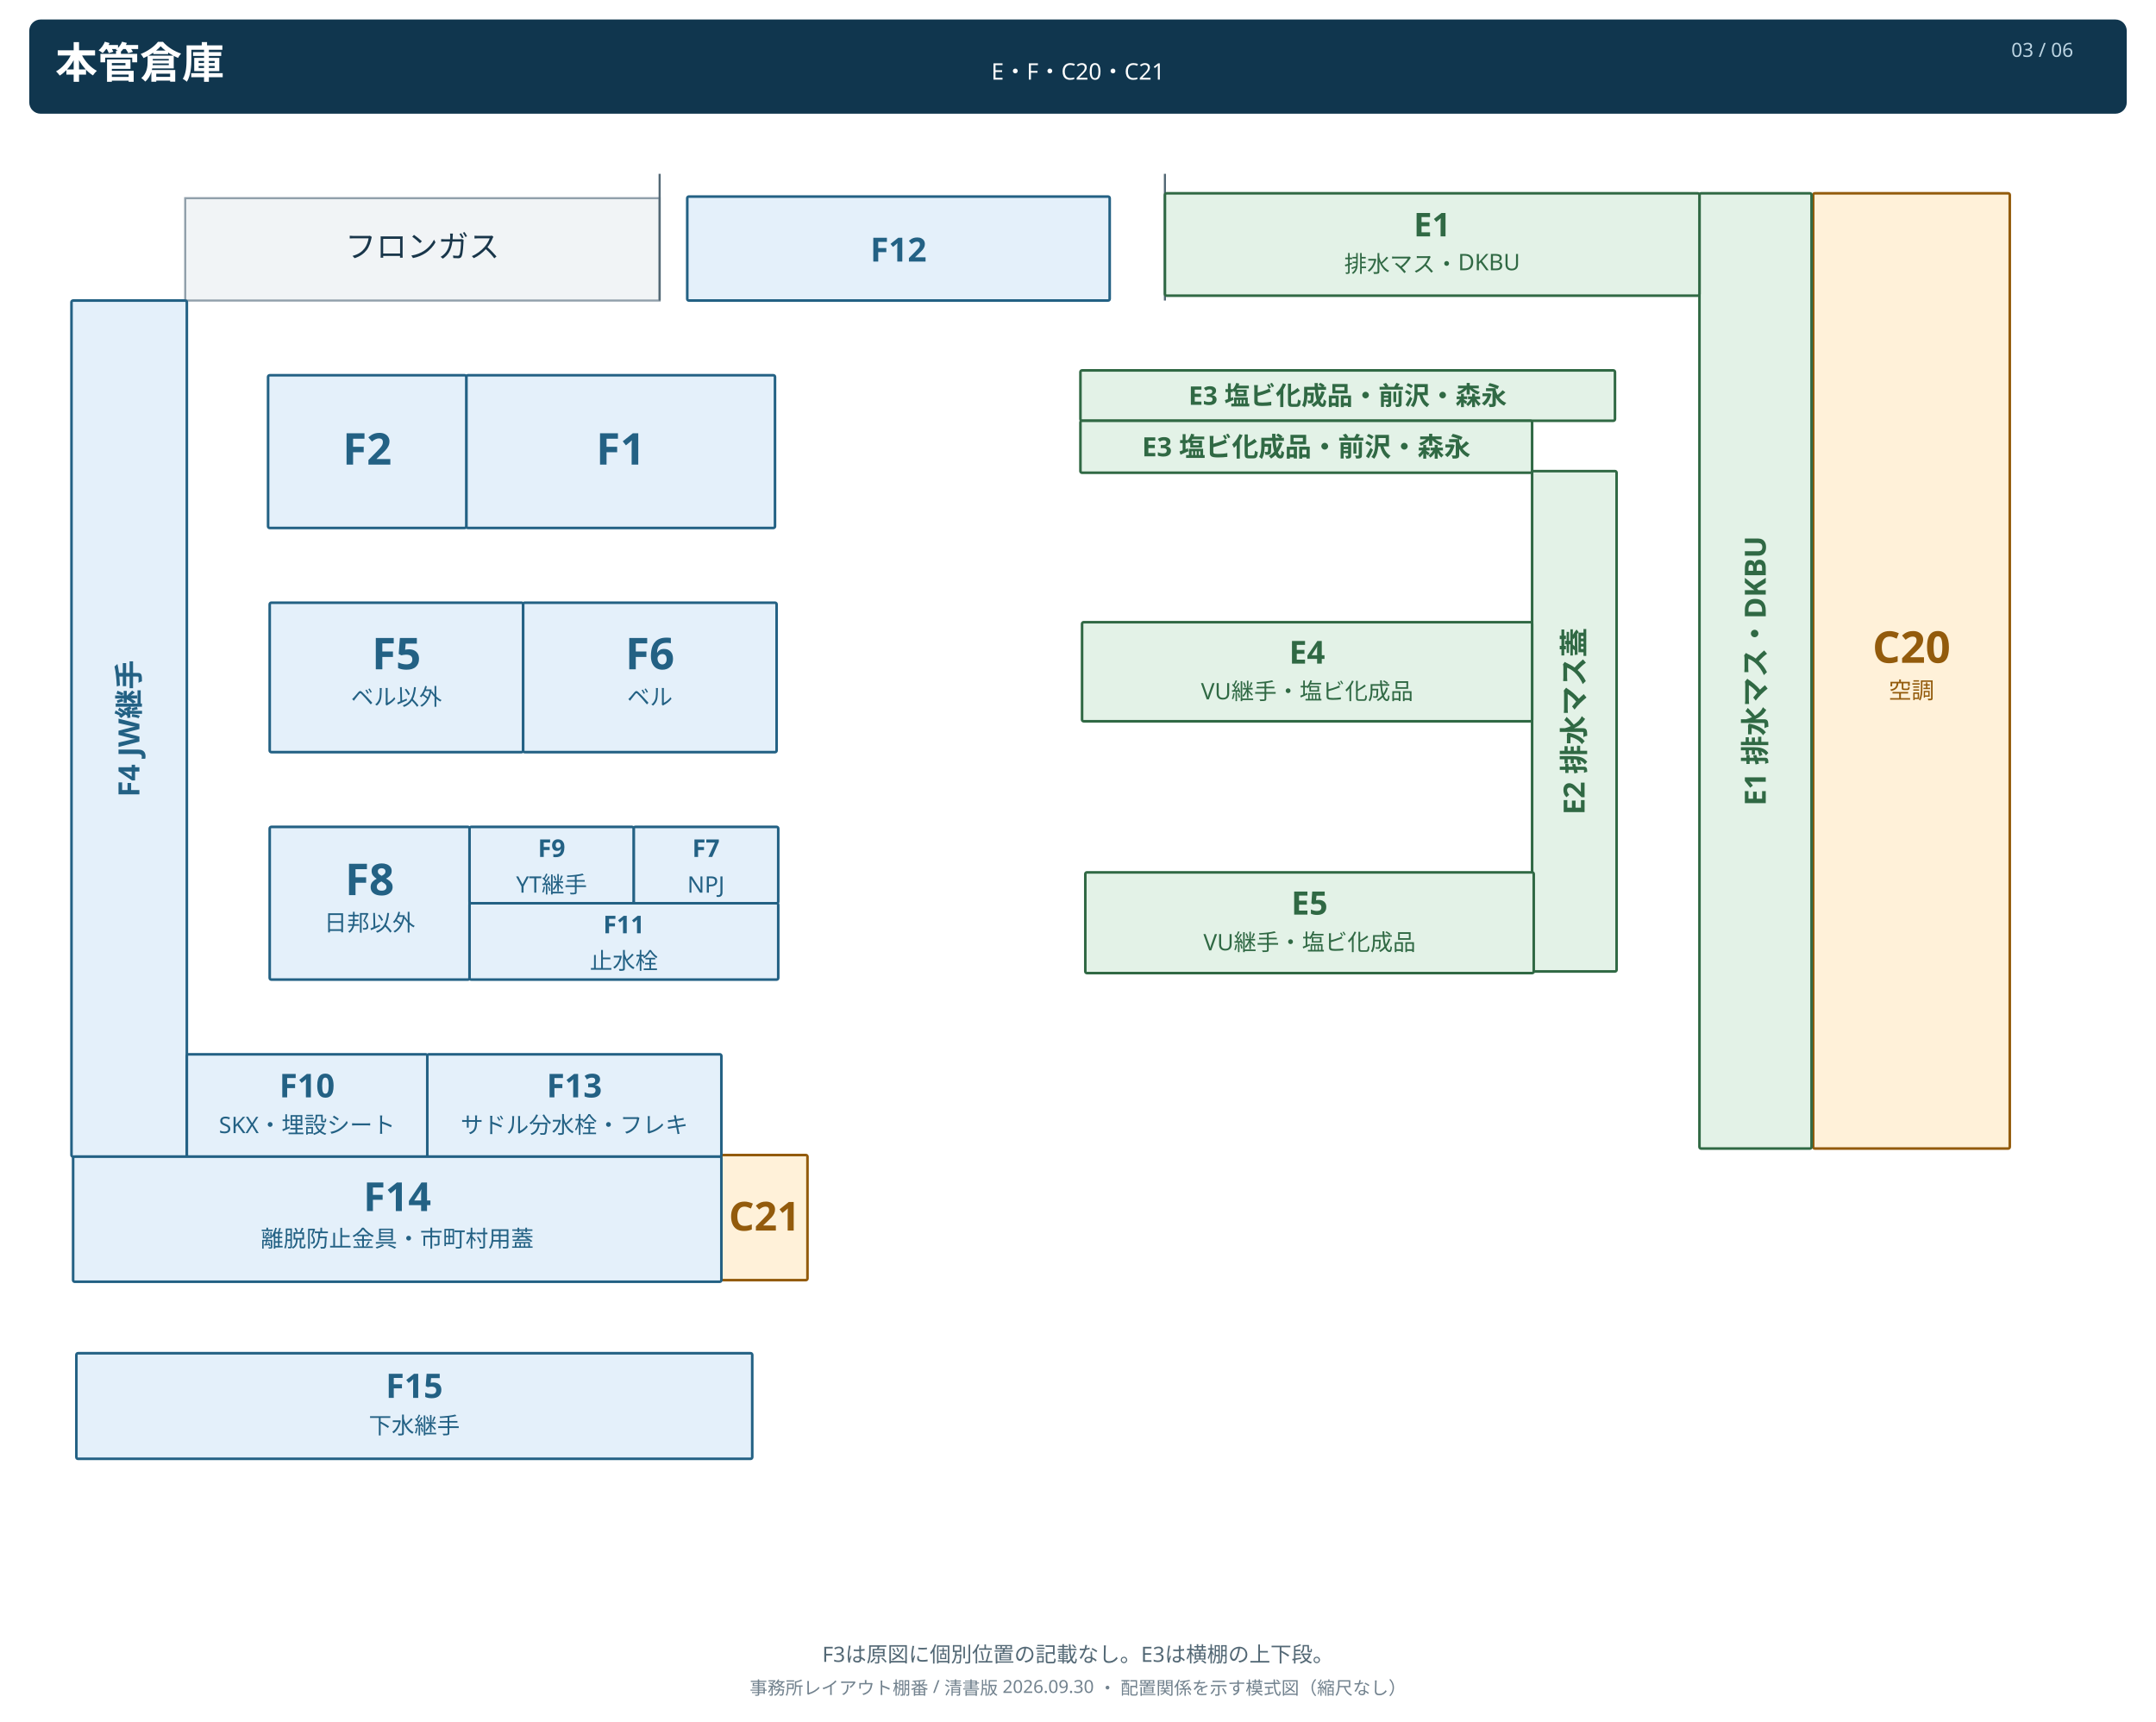
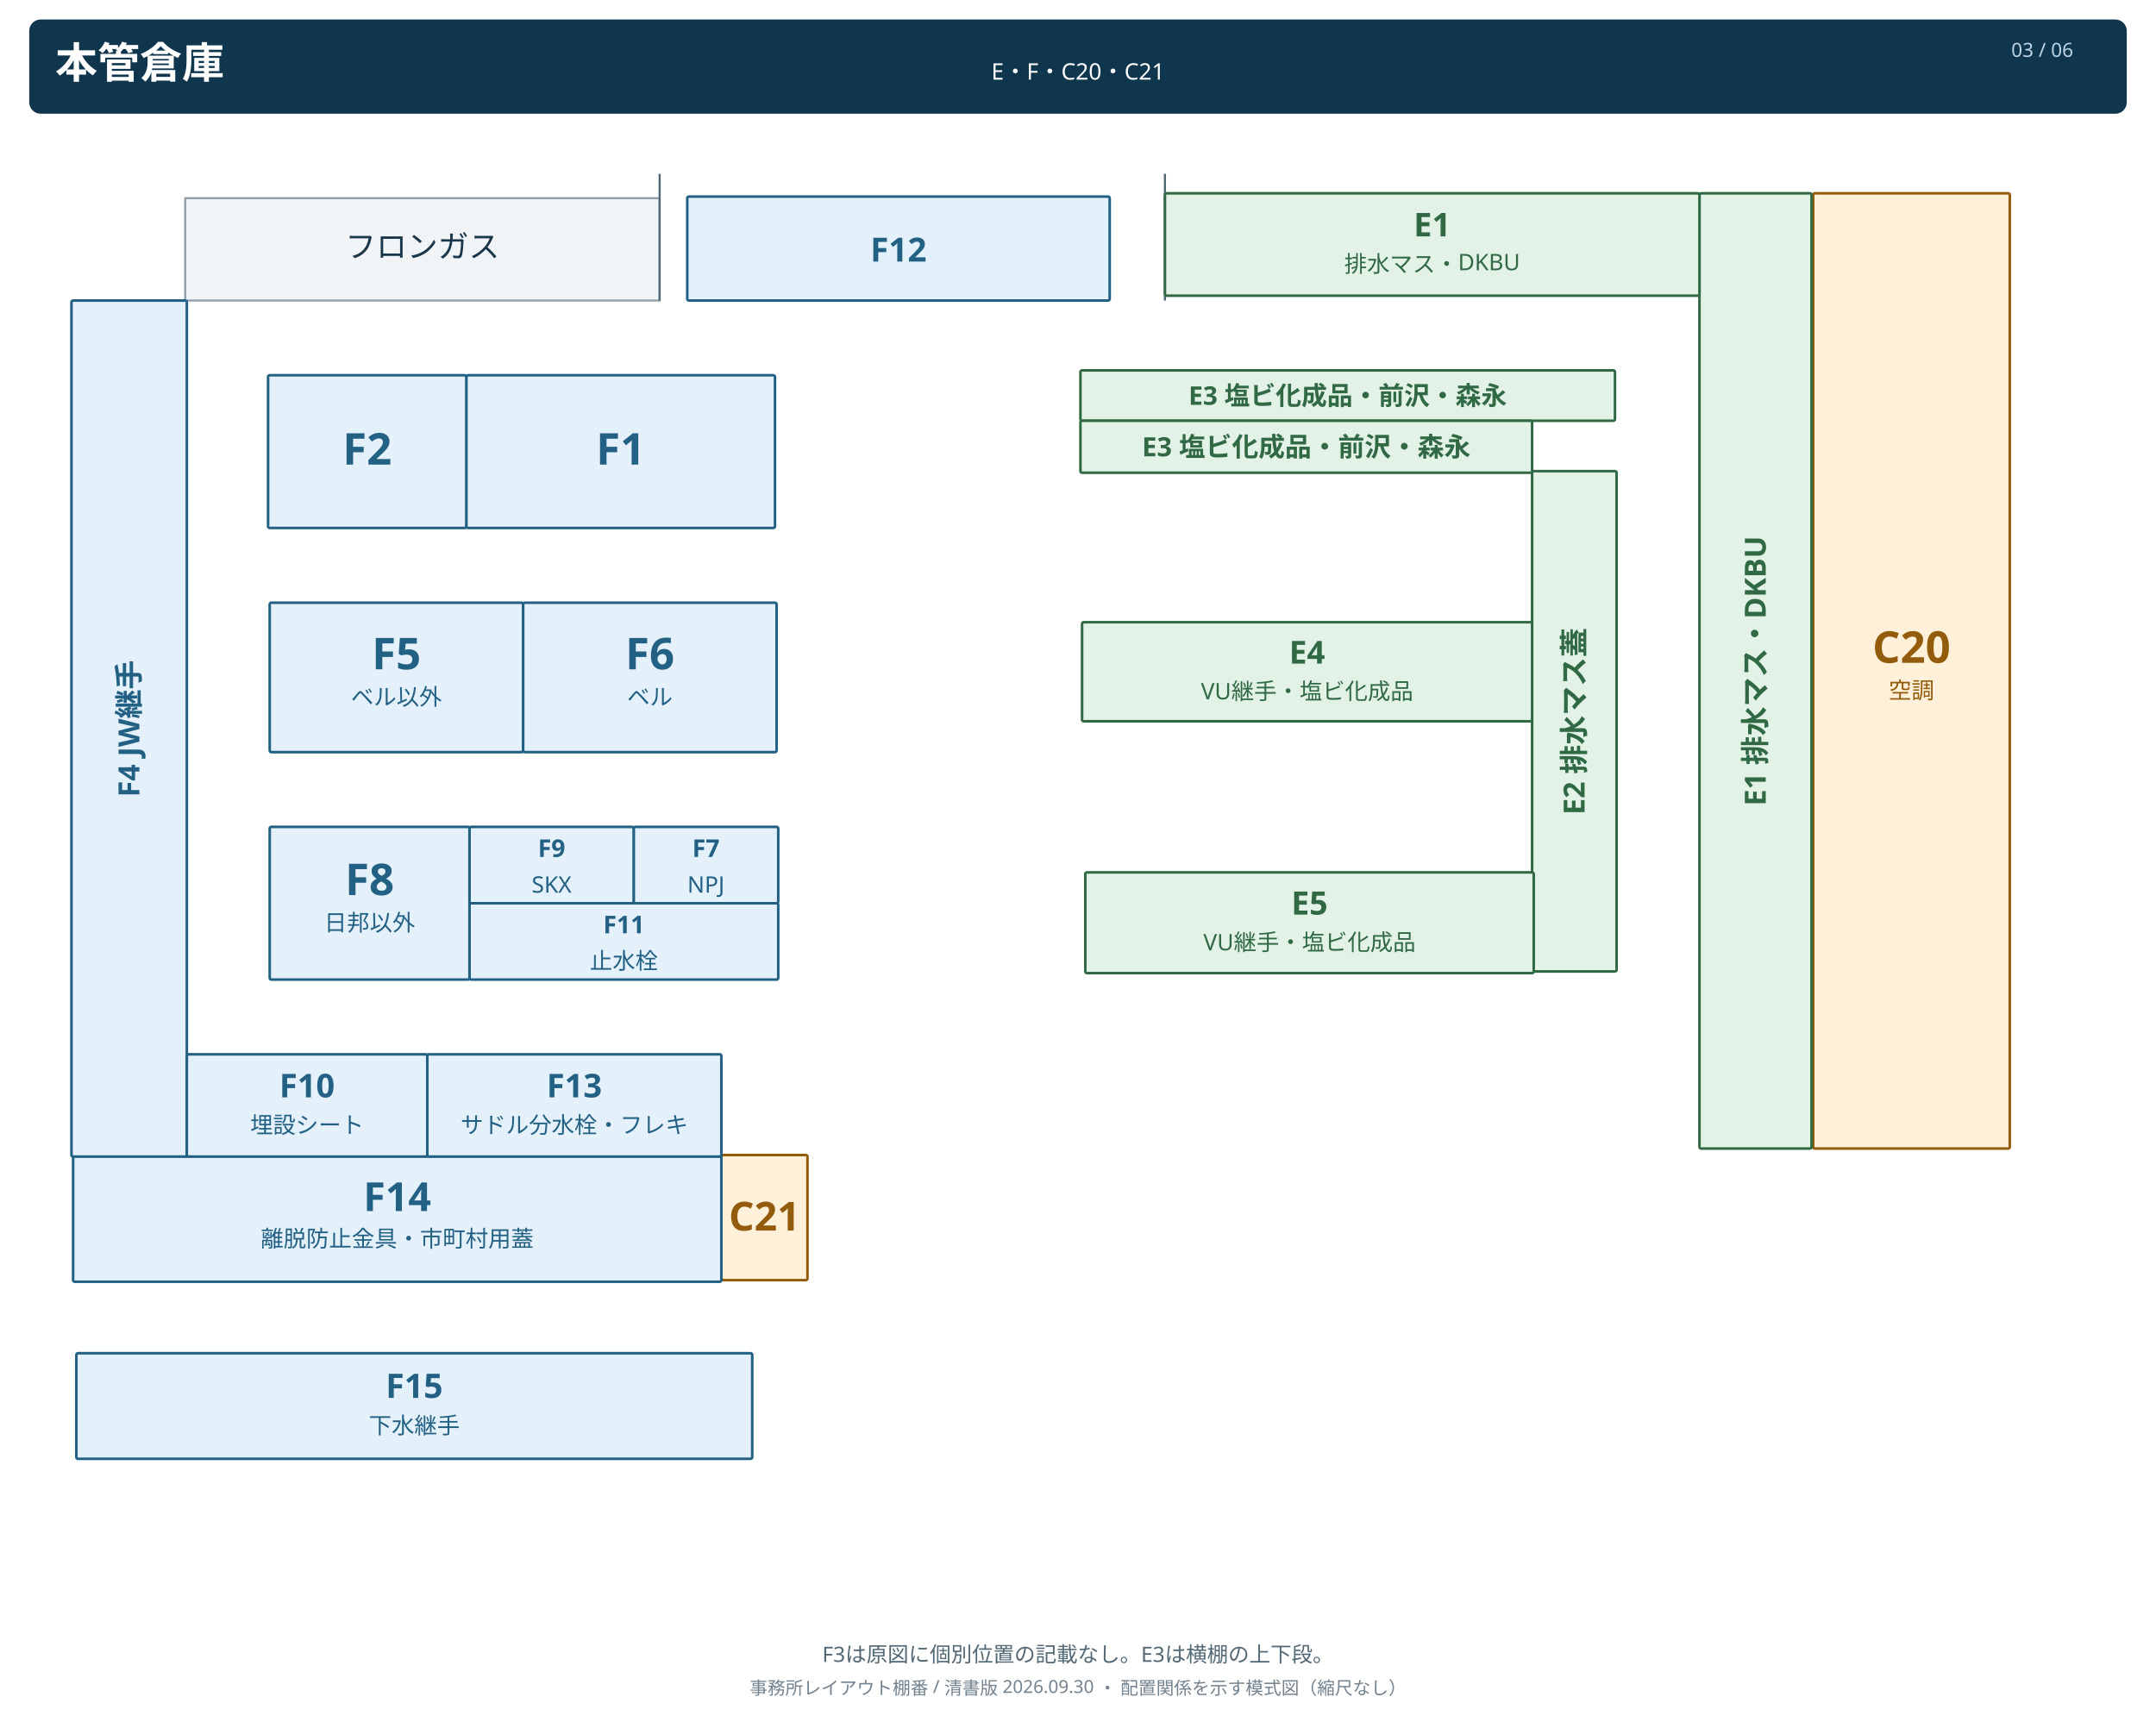
<svg xmlns="http://www.w3.org/2000/svg" viewBox="0 0 1327 1060" role="img" aria-label="本管倉庫 棚番レイアウト">
  <style>text{font-family:Meiryo,"Noto Sans JP",sans-serif}</style>
  <rect width="1327" height="1060" fill="white" />
  <rect x="18.00" y="12.00" width="1291.00" height="58.00" rx="7" fill="#10364e" stroke="#10364e" stroke-width="0" />
  <text x="34.00" y="48.00" font-size="26.00" fill="#ffffff" text-anchor="start" font-weight="700">本管倉庫</text>
  <text x="663.50" y="49.00" font-size="14.00" fill="#ffffff" text-anchor="middle" font-weight="400">E・F・C20・C21</text>
  <text x="1257.00" y="35.00" font-size="12.00" fill="#bcd4e2" text-anchor="middle" font-weight="400">03 / 06</text>
  <rect x="114.00" y="122.00" width="292.00" height="63.00" rx="0" fill="#f1f4f6" stroke="#91a0ab" stroke-width="1.3" />
  <text x="260.00" y="158.50" font-size="19.00" fill="#19364a" text-anchor="middle" font-weight="400">フロンガス</text>
  <path d="M717.00,107.00 L717.00,185.00" stroke="#536875" stroke-width="1.3" fill="none" />
  <path d="M406.00,107.00 L406.00,185.00" stroke="#536875" stroke-width="1.3" fill="none" />
  <rect x="1116.00" y="119.00" width="121.00" height="588.00" rx="1" fill="#fff1d9" stroke="#935b0c" stroke-width="1.6" />
  <text x="1176.50" y="408.00" font-size="27.00" fill="#935b0c" text-anchor="middle" font-weight="700">C20</text>
  <text x="1176.50" y="430.00" font-size="14.00" fill="#935b0c" text-anchor="middle" font-weight="400">空調</text>
  <rect x="444.00" y="711.00" width="53.00" height="77.00" rx="1" fill="#fff1d9" stroke="#935b0c" stroke-width="1.6" />
  <text x="470.50" y="757.50" font-size="24.64" fill="#935b0c" text-anchor="middle" font-weight="700">C21</text>
  <rect x="1046.00" y="119.00" width="69.00" height="588.00" rx="1" fill="#e3f2e7" stroke="#306944" stroke-width="1.6" />
  <text x="1086.80" y="413.00" font-size="18.00" fill="#306944" text-anchor="middle" font-weight="700" transform="rotate(-90 1086.8 413)">E1  排水マス・DKBU</text>
  <rect x="717.00" y="119.00" width="329.00" height="63.00" rx="1" fill="#e3f2e7" stroke="#306944" stroke-width="1.6" />
  <text x="881.50" y="145.50" font-size="20.16" fill="#306944" text-anchor="middle" font-weight="700">E1</text>
  <text x="881.50" y="167.50" font-size="14.00" fill="#306944" text-anchor="middle" font-weight="400">排水マス・DKBU</text>
  <rect x="943.00" y="290.00" width="52.00" height="308.00" rx="1" fill="#e3f2e7" stroke="#306944" stroke-width="1.6" />
  <text x="975.30" y="444.00" font-size="18.00" fill="#306944" text-anchor="middle" font-weight="700" transform="rotate(-90 975.3 444.0)">E2  排水マス蓋</text>
  <rect x="665.00" y="228.00" width="329.00" height="31.00" rx="1" fill="#e3f2e7" stroke="#306944" stroke-width="1.6" />
  <text x="829.50" y="249.19" font-size="15.81" fill="#306944" text-anchor="middle" font-weight="700">E3   塩ビ化成品・前沢・森永</text>
  <rect x="665.00" y="259.00" width="278.00" height="32.00" rx="1" fill="#e3f2e7" stroke="#306944" stroke-width="1.6" />
  <text x="804.00" y="280.88" font-size="16.32" fill="#306944" text-anchor="middle" font-weight="700">E3   塩ビ化成品・前沢・森永</text>
  <rect x="666.00" y="383.00" width="277.00" height="61.00" rx="1" fill="#e3f2e7" stroke="#306944" stroke-width="1.6" />
  <text x="804.50" y="408.50" font-size="19.52" fill="#306944" text-anchor="middle" font-weight="700">E4</text>
  <text x="804.50" y="430.50" font-size="14.00" fill="#306944" text-anchor="middle" font-weight="400">VU継手・塩ビ化成品</text>
  <rect x="668.00" y="537.00" width="276.00" height="62.00" rx="1" fill="#e3f2e7" stroke="#306944" stroke-width="1.6" />
  <text x="806.00" y="563.00" font-size="19.84" fill="#306944" text-anchor="middle" font-weight="700">E5</text>
  <text x="806.00" y="585.00" font-size="14.00" fill="#306944" text-anchor="middle" font-weight="400">VU継手・塩ビ化成品</text>
  <rect x="287.00" y="231.00" width="190.00" height="94.00" rx="1" fill="#e4f0fa" stroke="#236184" stroke-width="1.6" />
  <text x="382.00" y="286.00" font-size="27.00" fill="#236184" text-anchor="middle" font-weight="700">F1</text>
  <rect x="165.00" y="231.00" width="122.00" height="94.00" rx="1" fill="#e4f0fa" stroke="#236184" stroke-width="1.6" />
  <text x="226.00" y="286.00" font-size="27.00" fill="#236184" text-anchor="middle" font-weight="700">F2</text>
  <rect x="44.00" y="185.00" width="71.00" height="527.00" rx="1" fill="#e4f0fa" stroke="#236184" stroke-width="1.6" />
  <text x="85.80" y="448.50" font-size="18.00" fill="#236184" text-anchor="middle" font-weight="700" transform="rotate(-90 85.8 448.5)">F4  JW継手</text>
  <rect x="166.00" y="371.00" width="156.00" height="92.00" rx="1" fill="#e4f0fa" stroke="#236184" stroke-width="1.6" />
  <text x="244.00" y="412.00" font-size="27.00" fill="#236184" text-anchor="middle" font-weight="700">F5</text>
  <text x="244.00" y="434.00" font-size="14.00" fill="#236184" text-anchor="middle" font-weight="400">ベル以外</text>
  <rect x="322.00" y="371.00" width="156.00" height="92.00" rx="1" fill="#e4f0fa" stroke="#236184" stroke-width="1.6" />
  <text x="400.00" y="412.00" font-size="27.00" fill="#236184" text-anchor="middle" font-weight="700">F6</text>
  <text x="400.00" y="434.00" font-size="14.00" fill="#236184" text-anchor="middle" font-weight="400">ベル</text>
  <rect x="390.00" y="509.00" width="89.00" height="47.00" rx="1" fill="#e4f0fa" stroke="#236184" stroke-width="1.6" />
  <text x="434.50" y="527.50" font-size="15.04" fill="#236184" text-anchor="middle" font-weight="700">F7</text>
  <text x="434.50" y="549.50" font-size="14.00" fill="#236184" text-anchor="middle" font-weight="400">NPJ</text>
  <rect x="166.00" y="509.00" width="123.00" height="94.00" rx="1" fill="#e4f0fa" stroke="#236184" stroke-width="1.6" />
  <text x="227.50" y="551.00" font-size="27.00" fill="#236184" text-anchor="middle" font-weight="700">F8</text>
  <text x="227.50" y="573.00" font-size="14.00" fill="#236184" text-anchor="middle" font-weight="400">日邦以外</text>
  <rect x="289.00" y="509.00" width="101.00" height="47.00" rx="1" fill="#e4f0fa" stroke="#236184" stroke-width="1.6" />
  <text x="339.50" y="527.50" font-size="15.04" fill="#236184" text-anchor="middle" font-weight="700">F9</text>
-   <text x="339.50" y="549.50" font-size="14.00" fill="#236184" text-anchor="middle" font-weight="400">YT継手</text>
+   <text x="339.50" y="549.50" font-size="14.00" fill="#236184" text-anchor="middle" font-weight="400">SKX</text>
  <rect x="115.00" y="649.00" width="148.00" height="63.00" rx="1" fill="#e4f0fa" stroke="#236184" stroke-width="1.6" />
  <text x="189.00" y="675.50" font-size="20.16" fill="#236184" text-anchor="middle" font-weight="700">F10</text>
-   <text x="189.00" y="697.50" font-size="14.00" fill="#236184" text-anchor="middle" font-weight="400">SKX・埋設シート</text>
+   <text x="189.00" y="697.50" font-size="14.00" fill="#236184" text-anchor="middle" font-weight="400">埋設シート</text>
  <rect x="289.00" y="556.00" width="190.00" height="47.00" rx="1" fill="#e4f0fa" stroke="#236184" stroke-width="1.6" />
  <text x="384.00" y="574.50" font-size="15.04" fill="#236184" text-anchor="middle" font-weight="700">F11</text>
  <text x="384.00" y="596.50" font-size="14.00" fill="#236184" text-anchor="middle" font-weight="400">止水栓</text>
  <rect x="423.00" y="121.00" width="260.00" height="64.00" rx="1" fill="#e4f0fa" stroke="#236184" stroke-width="1.6" />
  <text x="553.00" y="161.00" font-size="20.48" fill="#236184" text-anchor="middle" font-weight="700">F12</text>
  <rect x="263.00" y="649.00" width="181.00" height="63.00" rx="1" fill="#e4f0fa" stroke="#236184" stroke-width="1.6" />
  <text x="353.50" y="675.50" font-size="20.16" fill="#236184" text-anchor="middle" font-weight="700">F13</text>
  <text x="353.50" y="697.50" font-size="14.00" fill="#236184" text-anchor="middle" font-weight="400">サドル分水栓・フレキ</text>
  <rect x="45.00" y="712.00" width="399.00" height="77.00" rx="1" fill="#e4f0fa" stroke="#236184" stroke-width="1.6" />
  <text x="244.50" y="745.50" font-size="24.64" fill="#236184" text-anchor="middle" font-weight="700">F14</text>
  <text x="244.50" y="767.50" font-size="14.00" fill="#236184" text-anchor="middle" font-weight="400">離脱防止金具・市町村用蓋</text>
  <rect x="47.00" y="833.00" width="416.00" height="65.00" rx="1" fill="#e4f0fa" stroke="#236184" stroke-width="1.6" />
  <text x="255.00" y="860.50" font-size="20.80" fill="#236184" text-anchor="middle" font-weight="700">F15</text>
  <text x="255.00" y="882.50" font-size="14.00" fill="#236184" text-anchor="middle" font-weight="400">下水継手</text>
  <text x="663.50" y="1023.00" font-size="13.00" fill="#536875" text-anchor="middle" font-weight="400">F3は原図に個別位置の記載なし。E3は横棚の上下段。</text>
  <text x="663.50" y="1043.00" font-size="11.00" fill="#72828e" text-anchor="middle" font-weight="400">事務所レイアウト棚番 / 清書版 2026.09.30  ・  配置関係を示す模式図（縮尺なし）</text>
</svg>
